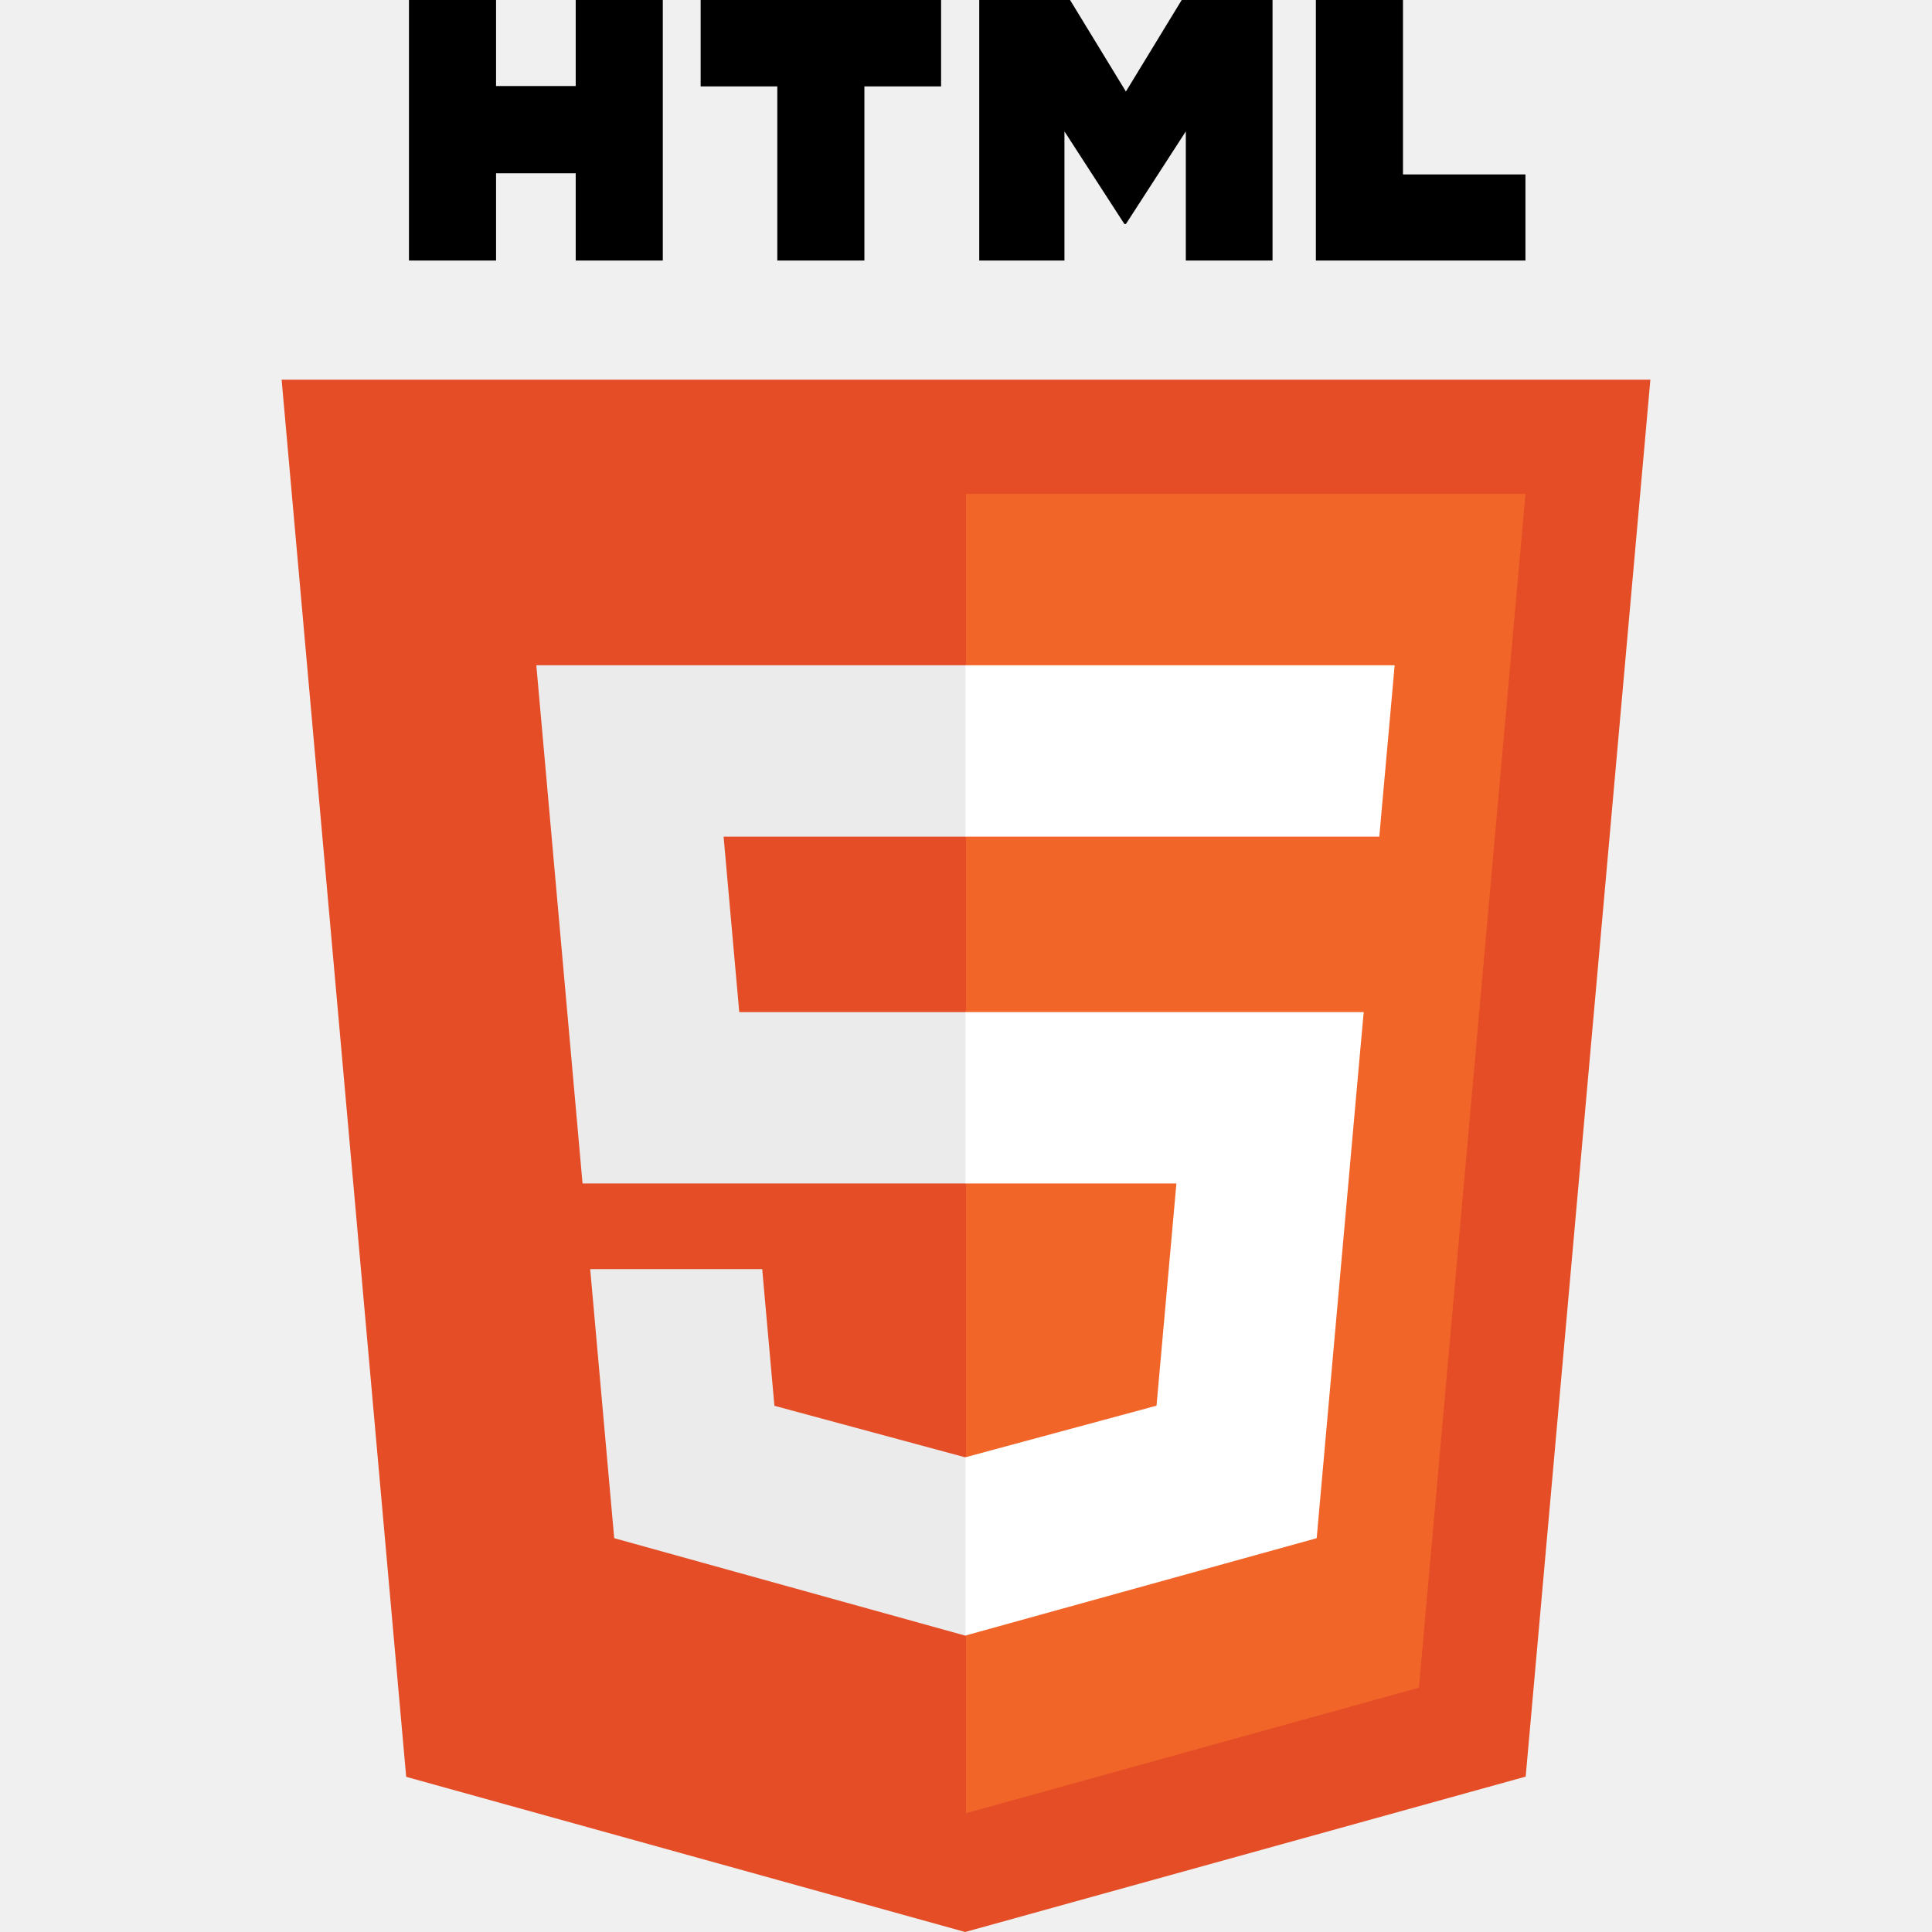
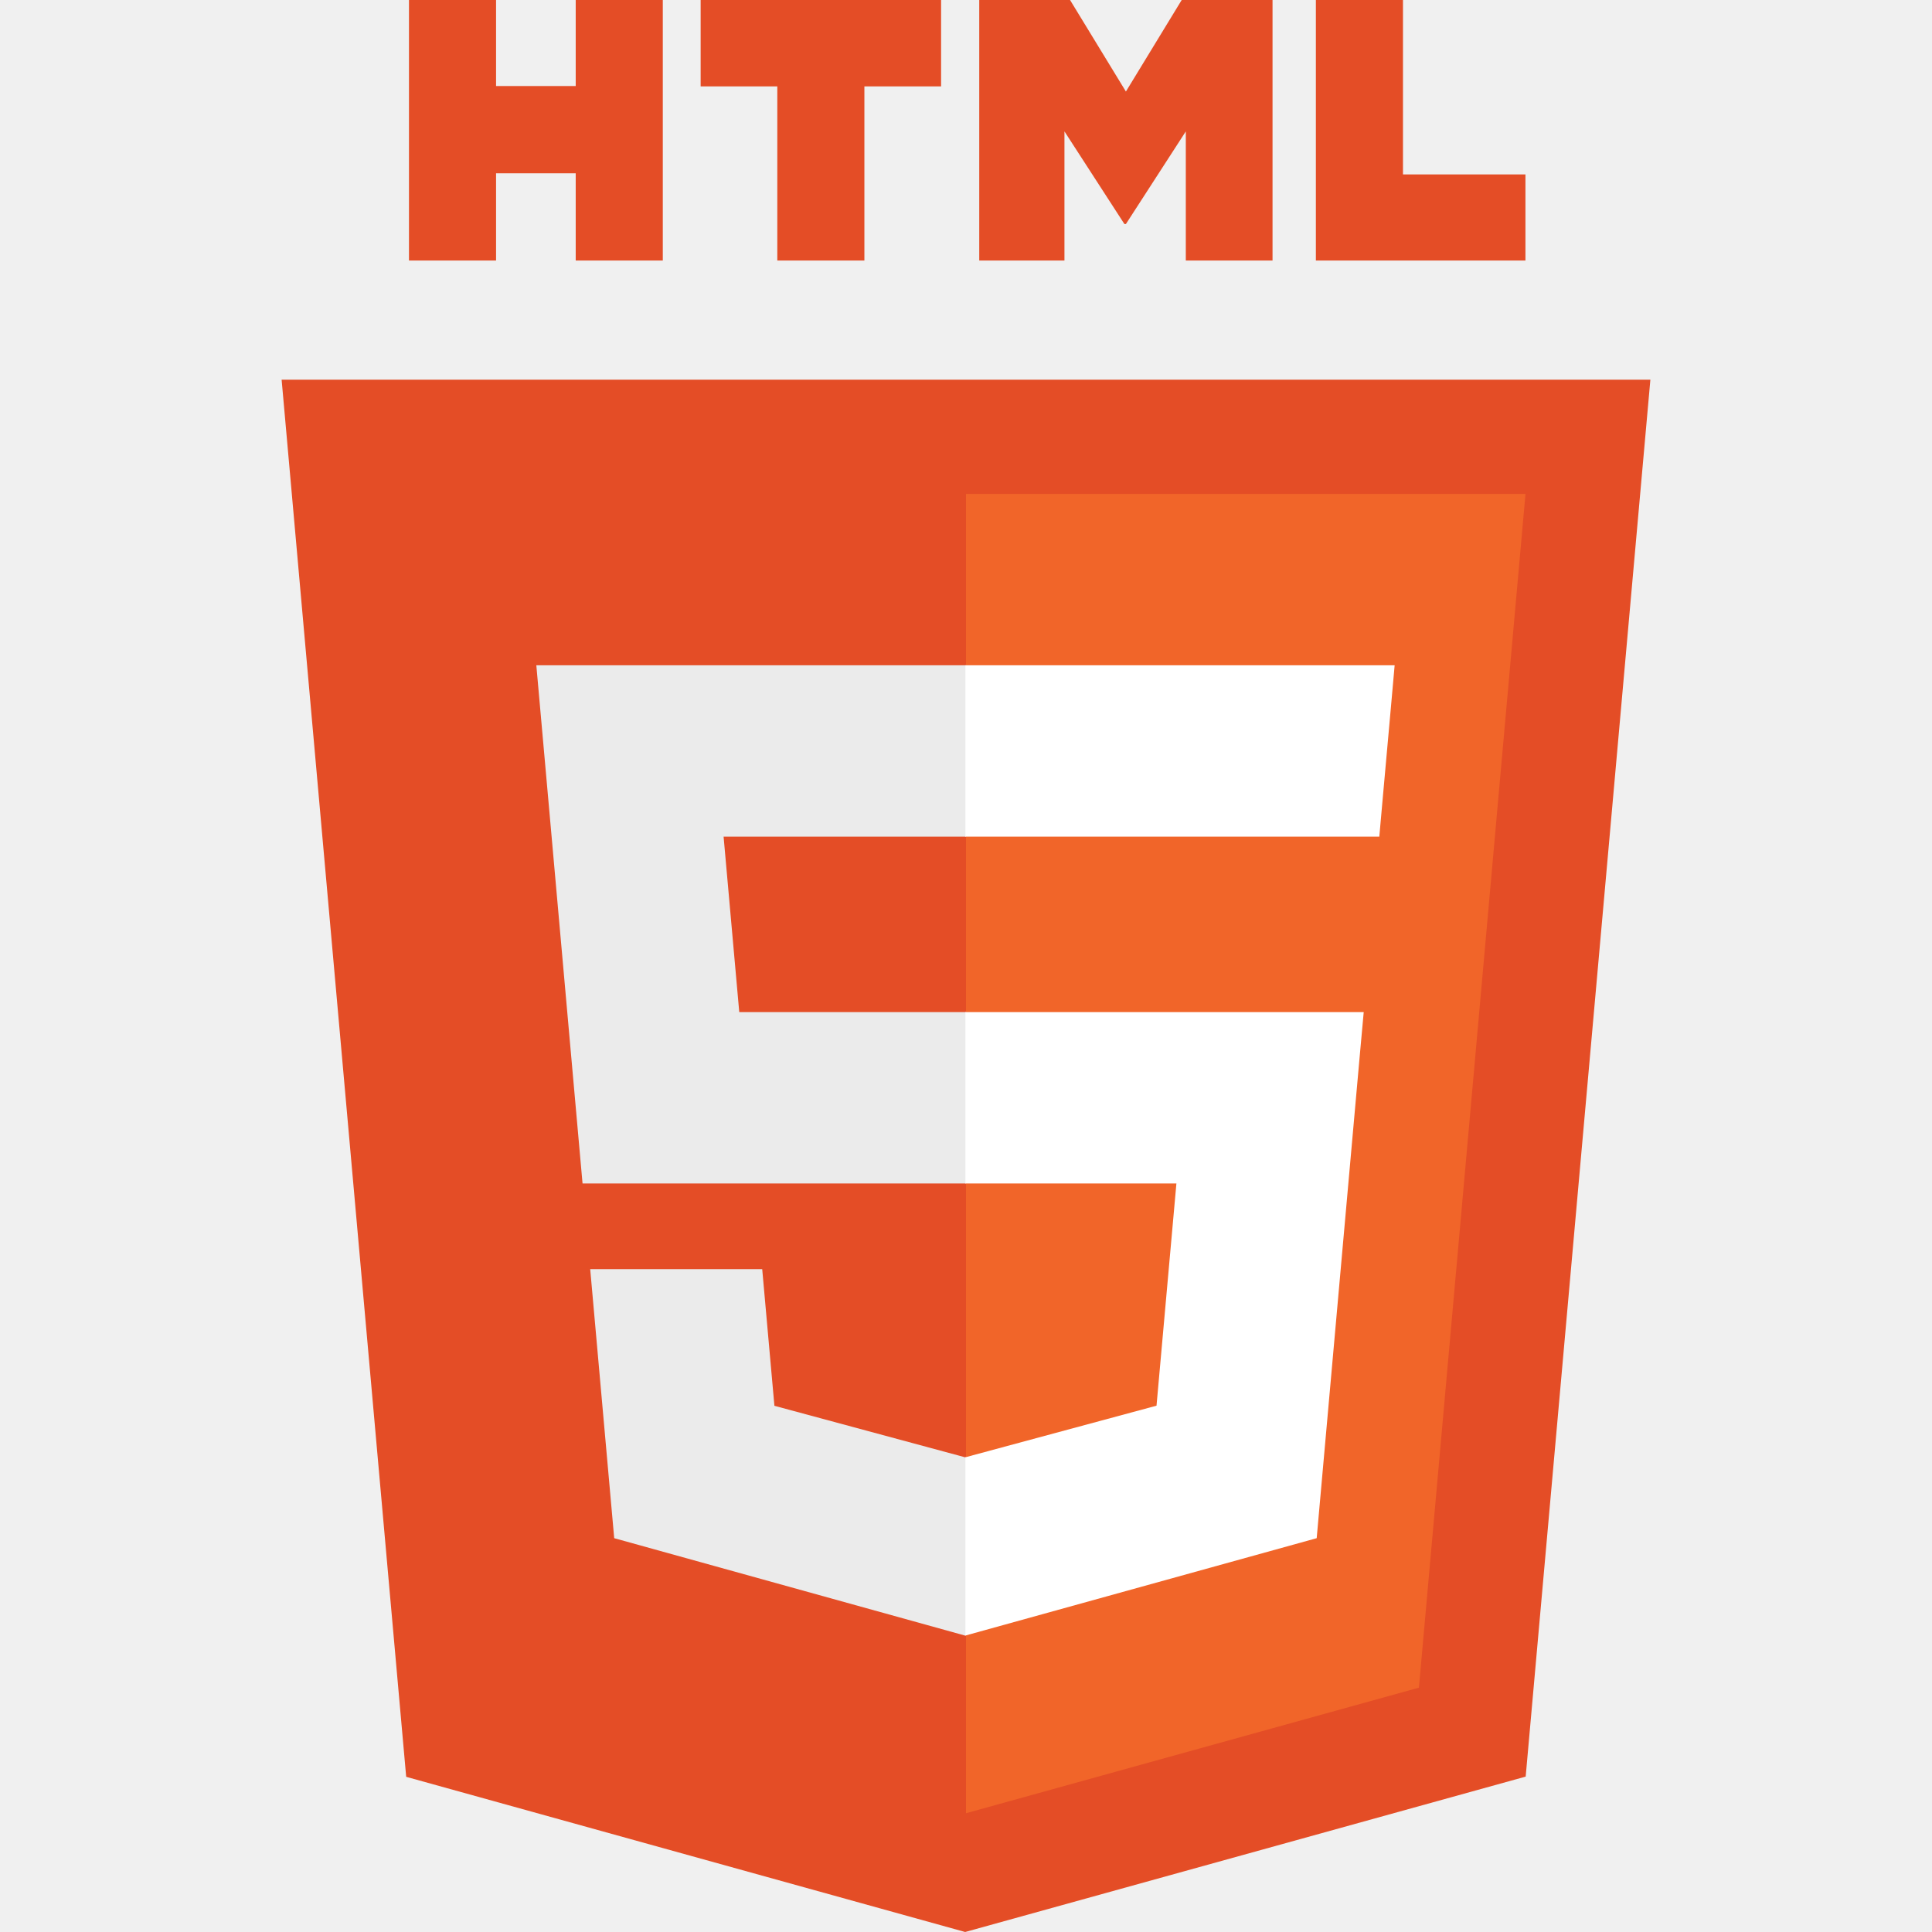
- <svg xmlns="http://www.w3.org/2000/svg" viewBox="0 0 512 512">
-   <polygon fill="#E44D26" points="107.644,470.877 74.633,100.62 437.367,100.62 404.321,470.819 255.778,512" />
-   <polygon fill="#F16529" points="256,480.523 376.03,447.246 404.27,130.894 256,130.894" />
-   <polygon fill="#EBEBEB" points="256,268.217 195.91,268.217 191.76,221.716 256,221.716 256,176.305 255.843,176.305 142.132,176.305 143.219,188.488 154.38,313.627 256,313.627" />
-   <polygon fill="#EBEBEB" points="256,386.153 255.801,386.206 205.227,372.55 201.994,336.333 177.419,336.333 156.409,336.333 162.771,407.634 255.791,433.457 256,433.399" />
-   <path d="M108.382,0h23.077v22.8h21.11V0h23.078v69.044H152.57v-23.12h-21.11v23.12h-23.077V0z" />
-   <path d="M205.994,22.896h-20.316V0h63.72v22.896h-20.325v46.148h-23.078V22.896z" />
-   <path d="M259.511,0h24.063l14.802,24.26L313.163,0h24.072v69.044h-22.982V34.822l-15.877,24.549h-0.397l-15.888-24.549v34.222h-22.58V0z" />
-   <path d="M348.72,0h23.084v46.222h32.453v22.822H348.72V0z" />
-   <polygon fill="#FFFFFF" points="255.843,268.217 255.843,313.627 311.761,313.627 306.49,372.521 255.843,386.191 255.843,433.435 348.937,407.634 349.62,399.962 360.291,280.411 361.399,268.217 349.162,268.217" />
-   <polygon fill="#FFFFFF" points="255.843,176.305 255.843,204.509 255.843,221.605 255.843,221.716 365.385,221.716 365.385,221.716 365.531,221.716 366.442,211.509 368.511,188.488 369.597,176.305" />
+ <svg xmlns="http://www.w3.org/2000/svg" width="100%" height="100%" viewBox="0 0 512 512" version="1.1" xml:space="preserve" style="fill-rule:evenodd;clip-rule:evenodd;stroke-linejoin:round;stroke-miterlimit:1.414;">
+   <path d="M107.644,470.877l-33.011,-370.257l362.734,0l-33.046,370.199l-148.543,41.181l-148.134,-41.123Z" style="fill:#e44d26;fill-rule:nonzero;" />
+   <path d="M256,480.523l120.03,-33.277l28.24,-316.352l-148.27,0l0,349.629Z" style="fill:#f16529;fill-rule:nonzero;" />
+   <path d="M256,268.217l-60.09,0l-4.15,-46.501l64.24,0l0,-45.411l-0.157,0l-113.711,0l1.087,12.183l11.161,125.139l101.62,0l0,-45.41Z" style="fill:#ebebeb;fill-rule:nonzero;" />
+   <path d="M256,386.153l-0.199,0.053l-50.574,-13.656l-3.233,-36.217l-24.575,0l-21.01,0l6.362,71.301l93.02,25.823l0.209,-0.058l0,-47.246Z" style="fill:#ebebeb;fill-rule:nonzero;" />
+   <path d="M108.382,0l23.077,0l0,22.8l21.11,0l0,-22.8l23.078,0l0,69.044l-23.077,0l0,-23.12l-21.11,0l0,23.12l-23.077,0l0,-69.044l-0.001,0Z" style="fill:#e44d26;fill-rule:nonzero;" />
+   <path d="M205.994,22.896l-20.316,0l0,-22.896l63.72,0l0,22.896l-20.325,0l0,46.148l-23.078,0l0,-46.148l-0.001,0Z" style="fill:#e44d26;fill-rule:nonzero;" />
+   <path d="M259.511,0l24.063,0l14.802,24.26l14.787,-24.26l24.072,0l0,69.044l-22.982,0l0,-34.222l-15.877,24.549l-0.397,0l-15.888,-24.549l0,34.222l-22.58,0l0,-69.044l0,0Z" style="fill:#e44d26;fill-rule:nonzero;" />
+   <path d="M348.72,0l23.084,0l0,46.222l32.453,0l0,22.822l-55.537,0l0,-69.044Z" style="fill:#e44d26;fill-rule:nonzero;" />
+   <path d="M255.843,268.217l0,45.41l55.918,0l-5.271,58.894l-50.647,13.67l0,47.244l93.094,-25.801l0.683,-7.672l10.671,-119.551l1.108,-12.194l-12.237,0l-93.319,0Z" style="fill:#fff;fill-rule:nonzero;" />
+   <path d="M255.843,176.305l0,45.411l109.688,0l0.911,-10.207l2.069,-23.021l1.086,-12.183l-113.754,0Z" style="fill:#fff;fill-rule:nonzero;" />
</svg>
